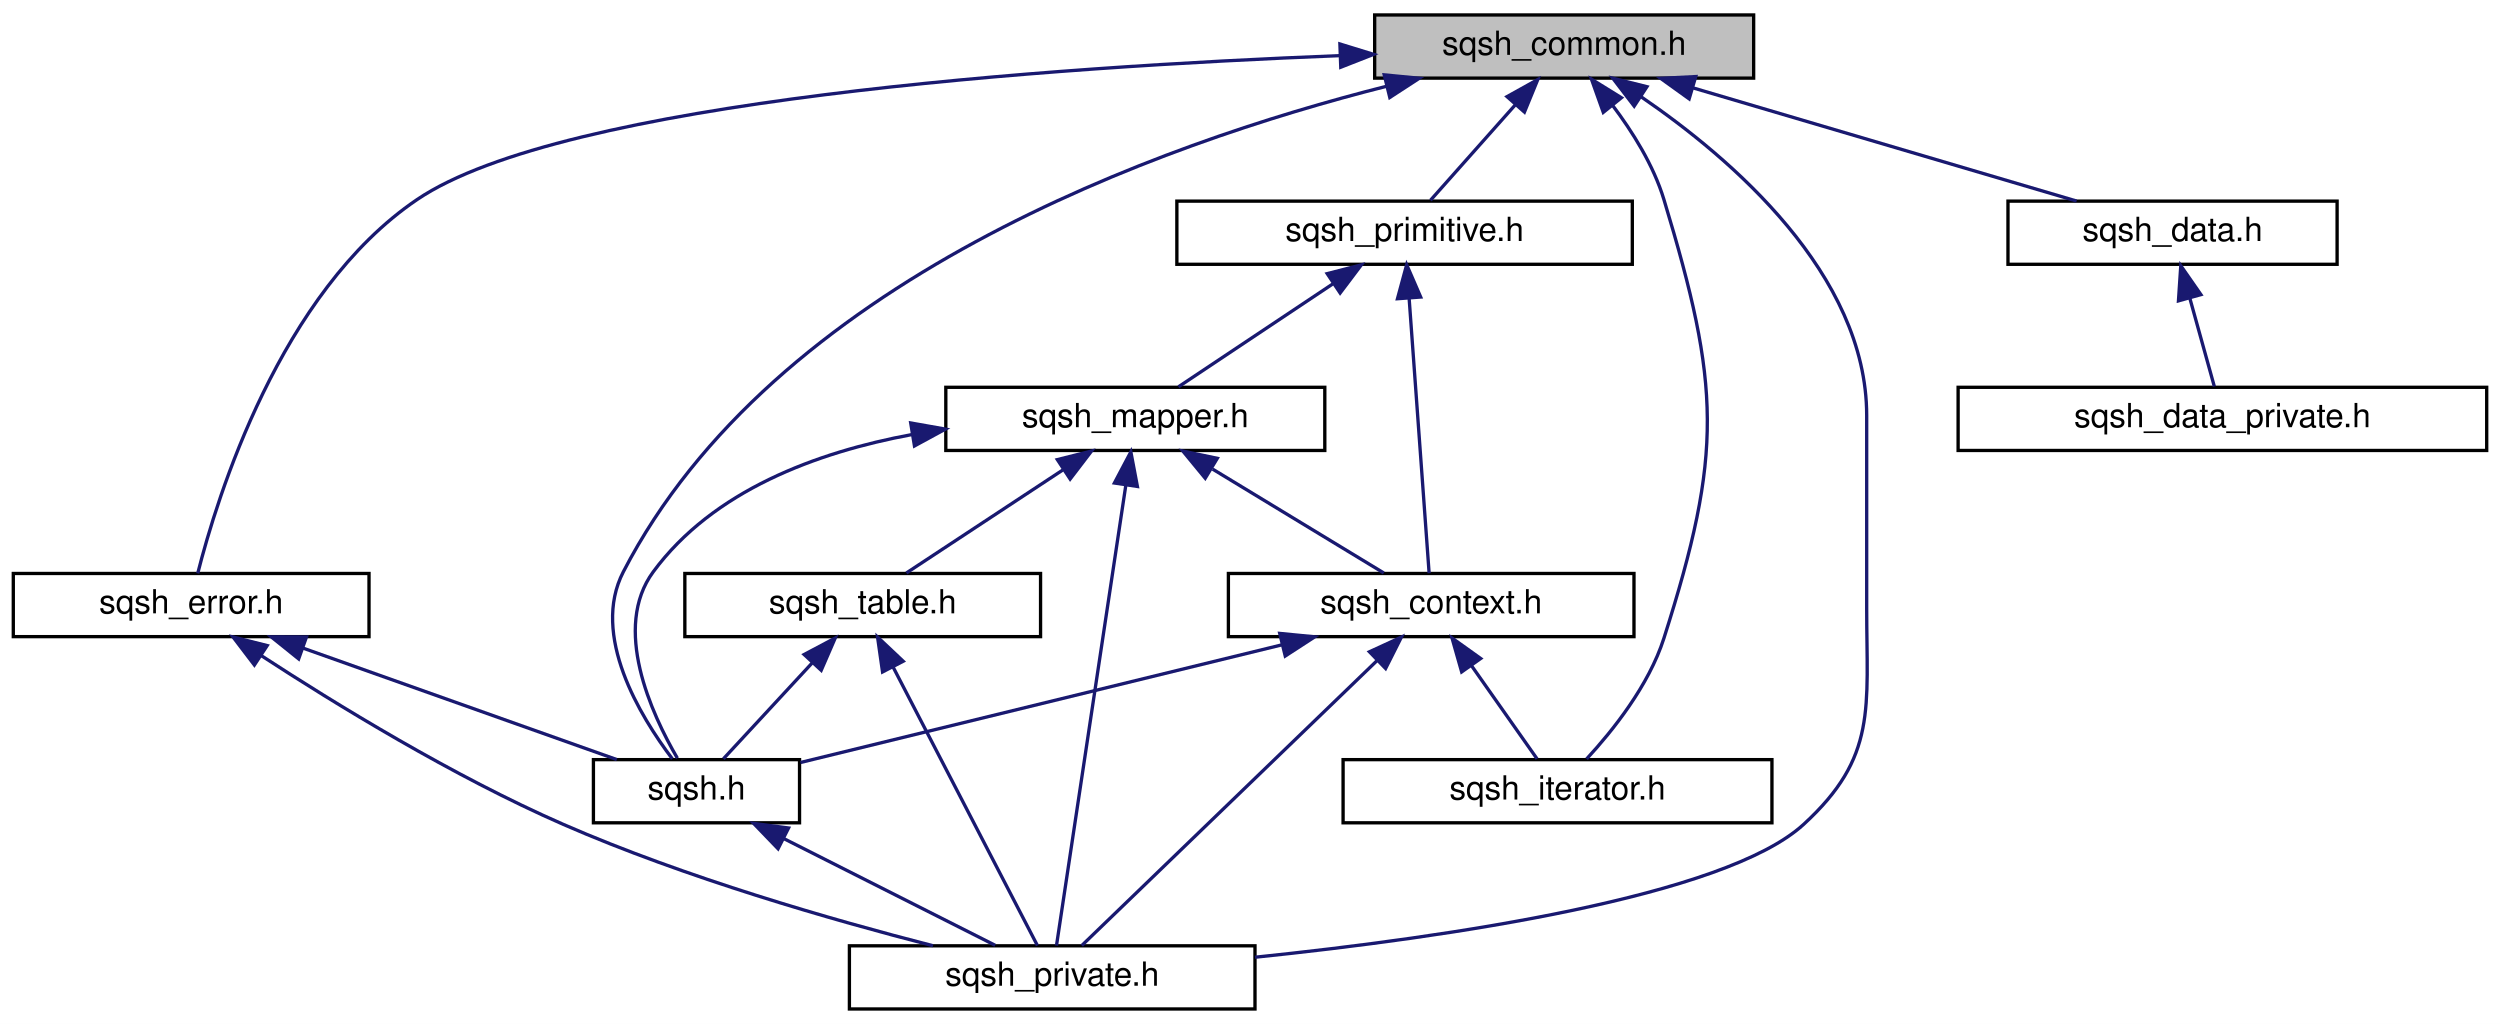
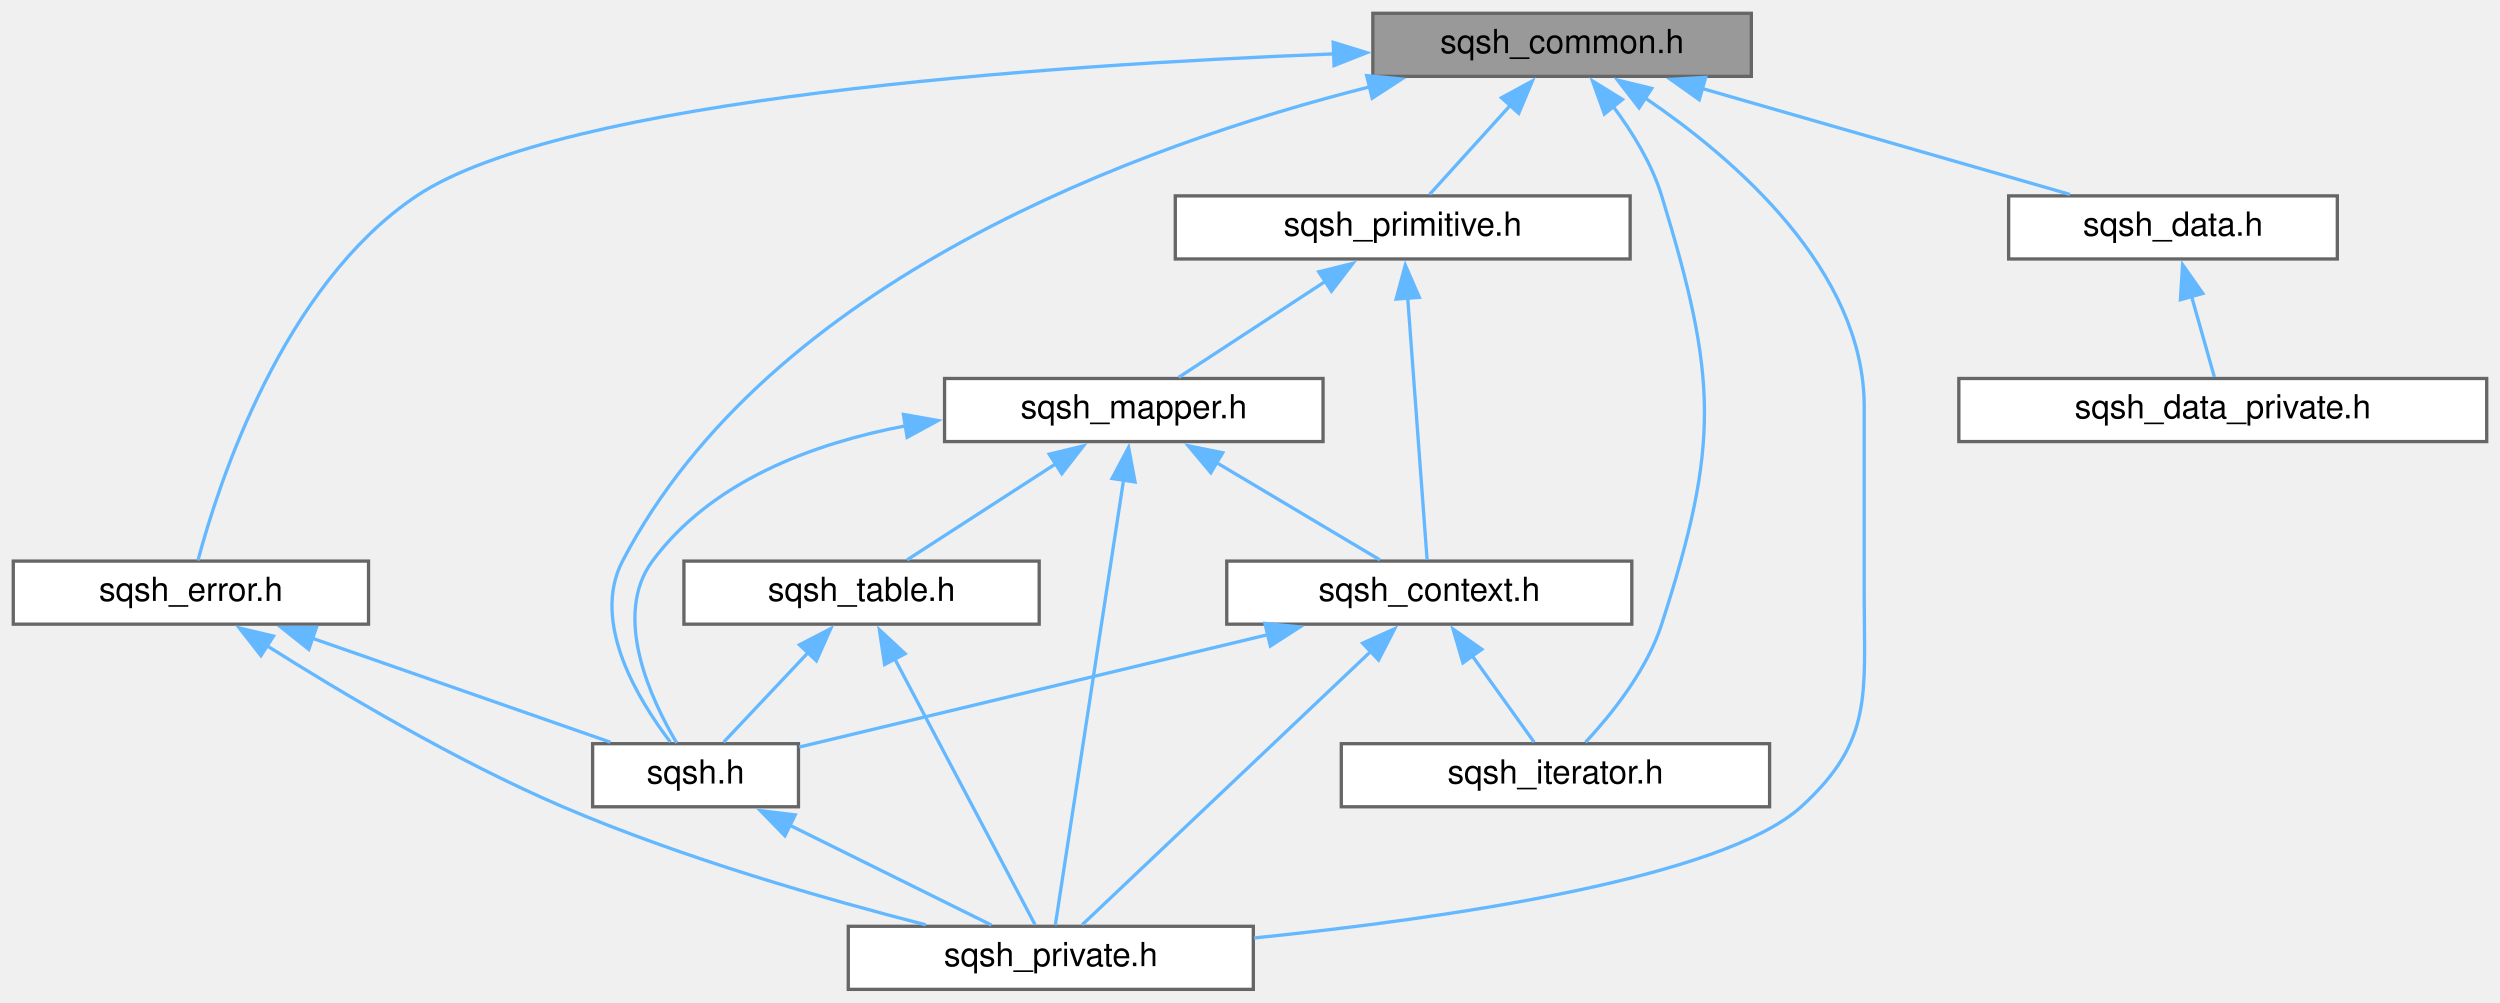
- <svg xmlns="http://www.w3.org/2000/svg" xmlns:xlink="http://www.w3.org/1999/xlink" width="752pt" height="308pt" viewBox="0.00 0.00 752.00 308.00">
-   <g id="graph0" class="graph" transform="scale(1 1) rotate(0) translate(4 304)">
-     <polygon fill="white" stroke="transparent" points="-4,4 -4,-304 748,-304 748,4 -4,4" />
+ <svg xmlns="http://www.w3.org/2000/svg" xmlns:xlink="http://www.w3.org/1999/xlink" width="753pt" height="302pt" viewBox="0.00 0.00 753.00 302.00">
+   <g id="graph0" class="graph" transform="scale(1 1) rotate(0) translate(4 298)">
    <g id="node1" class="node">
      <g id="a_node1">
        <a xlink:title=" ">
-           <polygon fill="#bfbfbf" stroke="black" points="409.5,-280.5 409.5,-299.5 523.5,-299.5 523.5,-280.5 409.5,-280.5" />
-           <text text-anchor="middle" x="466.5" y="-287.5" font-family="Helvetica,sans-Serif" font-size="10.00">sqsh_common.h</text>
+           <polygon fill="#999999" stroke="#666666" points="523.5,-294 409.5,-294 409.5,-275 523.5,-275 523.5,-294" />
+           <text text-anchor="middle" x="466.5" y="-282" font-family="Helvetica,sans-Serif" font-size="10.00">sqsh_common.h</text>
        </a>
      </g>
    </g>
    <g id="node2" class="node">
      <g id="a_node2">
        <a xlink:href="sqsh_8h.html" target="_top" xlink:title=" ">
-           <polygon fill="white" stroke="black" points="174.5,-56.5 174.5,-75.5 236.5,-75.5 236.5,-56.5 174.5,-56.5" />
-           <text text-anchor="middle" x="205.5" y="-63.5" font-family="Helvetica,sans-Serif" font-size="10.00">sqsh.h</text>
+           <polygon fill="white" stroke="#666666" points="236.5,-74 174.5,-74 174.5,-55 236.5,-55 236.5,-74" />
+           <text text-anchor="middle" x="205.5" y="-62" font-family="Helvetica,sans-Serif" font-size="10.00">sqsh.h</text>
        </a>
      </g>
    </g>
    <g id="edge1" class="edge">
-       <path fill="none" stroke="midnightblue" d="M413.15,-278.07C344.5,-260.7 228.68,-219.42 183.5,-132 173.65,-112.95 188.53,-88.55 198.23,-75.75" />
-       <polygon fill="midnightblue" stroke="midnightblue" points="412.38,-281.48 422.93,-280.46 414.05,-274.68 412.38,-281.48" />
+       <path fill="none" stroke="#63b8ff" d="M408.54,-271.84C339.48,-254.38 227.87,-213.95 183.5,-129 173.89,-110.59 188.28,-87.08 197.94,-74.47" />
+       <polygon fill="#63b8ff" stroke="#63b8ff" points="407.65,-275.22 418.19,-274.19 409.3,-268.42 407.65,-275.22" />
    </g>
    <g id="node3" class="node">
      <g id="a_node3">
        <a xlink:href="sqsh__private_8h.html" target="_top" xlink:title=" ">
-           <polygon fill="white" stroke="black" points="251.5,-0.5 251.5,-19.5 373.5,-19.5 373.5,-0.5 251.5,-0.5" />
-           <text text-anchor="middle" x="312.5" y="-7.5" font-family="Helvetica,sans-Serif" font-size="10.00">sqsh_private.h</text>
+           <polygon fill="white" stroke="#666666" points="373.5,-19 251.5,-19 251.5,0 373.5,0 373.5,-19" />
+           <text text-anchor="middle" x="312.5" y="-7" font-family="Helvetica,sans-Serif" font-size="10.00">sqsh_private.h</text>
        </a>
      </g>
    </g>
    <g id="edge21" class="edge">
-       <path fill="none" stroke="midnightblue" d="M489.65,-274.88C516.61,-256.47 557.5,-221.53 557.5,-179 557.5,-179 557.5,-179 557.5,-121 557.5,-90.9 560.7,-76.33 538.5,-56 514.82,-34.32 432,-22.13 373.5,-16.06" />
-       <polygon fill="midnightblue" stroke="midnightblue" points="487.56,-272.07 481.12,-280.48 491.4,-277.92 487.56,-272.07" />
+       <path fill="none" stroke="#63b8ff" d="M491.56,-268.46C518.5,-250.17 557.5,-216.59 557.5,-175.5 557.5,-175.5 557.5,-175.5 557.5,-118.5 557.5,-89.04 560.31,-74.8 538.5,-55 514.78,-33.46 432.2,-21.45 373.74,-15.48" />
+       <polygon fill="#63b8ff" stroke="#63b8ff" points="489.69,-265.5 483.21,-273.88 493.5,-271.37 489.69,-265.5" />
    </g>
    <g id="node4" class="node">
      <g id="a_node4">
        <a xlink:href="sqsh__data_8h.html" target="_top" xlink:title=" ">
-           <polygon fill="white" stroke="black" points="600,-224.5 600,-243.5 699,-243.5 699,-224.5 600,-224.5" />
-           <text text-anchor="middle" x="649.5" y="-231.5" font-family="Helvetica,sans-Serif" font-size="10.00">sqsh_data.h</text>
+           <polygon fill="white" stroke="#666666" points="700,-239 601,-239 601,-220 700,-220 700,-239" />
+           <text text-anchor="middle" x="650.5" y="-227" font-family="Helvetica,sans-Serif" font-size="10.00">sqsh_data.h</text>
        </a>
      </g>
    </g>
    <g id="edge3" class="edge">
-       <path fill="none" stroke="midnightblue" d="M505.24,-277.57C539.76,-267.38 589.51,-252.7 620.64,-243.52" />
-       <polygon fill="midnightblue" stroke="midnightblue" points="504.1,-274.26 495.5,-280.44 506.08,-280.97 504.1,-274.26" />
+       <path fill="none" stroke="#63b8ff" d="M508.63,-271.36C542.4,-261.64 589,-248.21 619.44,-239.45" />
+       <polygon fill="#63b8ff" stroke="#63b8ff" points="507.81,-267.96 499.17,-274.09 509.75,-274.69 507.81,-267.96" />
    </g>
    <g id="node6" class="node">
      <g id="a_node6">
        <a xlink:href="sqsh__error_8h.html" target="_top" xlink:title=" ">
-           <polygon fill="white" stroke="black" points="0,-112.5 0,-131.5 107,-131.5 107,-112.5 0,-112.5" />
-           <text text-anchor="middle" x="53.5" y="-119.5" font-family="Helvetica,sans-Serif" font-size="10.00">sqsh_error.h</text>
+           <polygon fill="white" stroke="#666666" points="107,-129 0,-129 0,-110 107,-110 107,-129" />
+           <text text-anchor="middle" x="53.5" y="-117" font-family="Helvetica,sans-Serif" font-size="10.00">sqsh_error.h</text>
        </a>
      </g>
    </g>
    <g id="edge5" class="edge">
-       <path fill="none" stroke="midnightblue" d="M399.07,-287.27C311.74,-283.85 165.49,-273.73 121.5,-244 80.17,-216.07 61.22,-154.2 55.48,-131.53" />
-       <polygon fill="midnightblue" stroke="midnightblue" points="399.04,-290.77 409.16,-287.65 399.3,-283.78 399.04,-290.77" />
+       <path fill="none" stroke="#63b8ff" d="M397.78,-281.77C310.35,-278.36 165.41,-268.34 121.5,-239 80.87,-211.85 61.6,-151.66 55.62,-129.19" />
+       <polygon fill="#63b8ff" stroke="#63b8ff" points="397.56,-285.26 407.68,-282.13 397.82,-278.26 397.56,-285.26" />
    </g>
    <g id="node7" class="node">
      <g id="a_node7">
        <a xlink:href="sqsh__iterator_8h.html" target="_top" xlink:title=" ">
-           <polygon fill="white" stroke="black" points="400,-56.5 400,-75.5 529,-75.5 529,-56.5 400,-56.5" />
-           <text text-anchor="middle" x="464.5" y="-63.5" font-family="Helvetica,sans-Serif" font-size="10.00">sqsh_iterator.h</text>
+           <polygon fill="white" stroke="#666666" points="529,-74 400,-74 400,-55 529,-55 529,-74" />
+           <text text-anchor="middle" x="464.5" y="-62" font-family="Helvetica,sans-Serif" font-size="10.00">sqsh_iterator.h</text>
        </a>
      </g>
    </g>
    <g id="edge8" class="edge">
-       <path fill="none" stroke="midnightblue" d="M481,-272.4C487.05,-264.39 493.38,-254.3 496.5,-244 513.5,-187.85 514.34,-167.89 496.5,-112 491.95,-97.75 481.06,-84.16 473.25,-75.71" />
-       <polygon fill="midnightblue" stroke="midnightblue" points="478.27,-270.2 474.71,-280.18 483.72,-274.6 478.27,-270.2" />
+       <path fill="none" stroke="#63b8ff" d="M481.77,-266.09C487.58,-258.34 493.51,-248.77 496.5,-239 513.26,-184.17 514.08,-164.57 496.5,-110 492.01,-96.05 481.34,-82.78 473.55,-74.42" />
+       <polygon fill="#63b8ff" stroke="#63b8ff" points="479.24,-263.65 475.66,-273.62 484.68,-268.05 479.24,-263.65" />
    </g>
    <g id="node8" class="node">
      <g id="a_node8">
        <a xlink:href="sqsh__primitive_8h.html" target="_top" xlink:title=" ">
-           <polygon fill="white" stroke="black" points="350,-224.5 350,-243.5 487,-243.5 487,-224.5 350,-224.5" />
-           <text text-anchor="middle" x="418.5" y="-231.5" font-family="Helvetica,sans-Serif" font-size="10.00">sqsh_primitive.h</text>
+           <polygon fill="white" stroke="#666666" points="487,-239 350,-239 350,-220 487,-220 487,-239" />
+           <text text-anchor="middle" x="418.5" y="-227" font-family="Helvetica,sans-Serif" font-size="10.00">sqsh_primitive.h</text>
        </a>
      </g>
    </g>
    <g id="edge9" class="edge">
-       <path fill="none" stroke="midnightblue" d="M451.77,-272.43C443.36,-262.97 433.15,-251.48 426.28,-243.75" />
-       <polygon fill="midnightblue" stroke="midnightblue" points="449.31,-274.93 458.57,-280.08 454.55,-270.28 449.31,-274.93" />
+       <path fill="none" stroke="#63b8ff" d="M450.85,-266.22C442.75,-257.28 433.21,-246.74 426.6,-239.44" />
+       <polygon fill="#63b8ff" stroke="#63b8ff" points="448.25,-268.56 457.56,-273.63 453.44,-263.86 448.25,-268.56" />
    </g>
    <g id="edge2" class="edge">
-       <path fill="none" stroke="midnightblue" d="M231.8,-51.73C251.61,-41.73 278.21,-28.31 295.35,-19.65" />
-       <polygon fill="midnightblue" stroke="midnightblue" points="230.04,-48.69 222.69,-56.32 233.2,-54.94 230.04,-48.69" />
+       <path fill="none" stroke="#63b8ff" d="M233.96,-49.4C253.23,-39.86 278.08,-27.55 294.62,-19.36" />
+       <polygon fill="#63b8ff" stroke="#63b8ff" points="232.41,-46.26 225.01,-53.84 235.52,-52.54 232.41,-46.26" />
    </g>
    <g id="node5" class="node">
      <g id="a_node5">
        <a xlink:href="sqsh__data__private_8h.html" target="_top" xlink:title=" ">
-           <polygon fill="white" stroke="black" points="585,-168.5 585,-187.5 744,-187.5 744,-168.5 585,-168.5" />
-           <text text-anchor="middle" x="664.5" y="-175.5" font-family="Helvetica,sans-Serif" font-size="10.00">sqsh_data_private.h</text>
+           <polygon fill="white" stroke="#666666" points="745,-184 586,-184 586,-165 745,-165 745,-184" />
+           <text text-anchor="middle" x="665.5" y="-172" font-family="Helvetica,sans-Serif" font-size="10.00">sqsh_data_private.h</text>
        </a>
      </g>
    </g>
    <g id="edge4" class="edge">
-       <path fill="none" stroke="midnightblue" d="M654.67,-214.4C657.18,-205.36 660.07,-194.94 662.07,-187.75" />
-       <polygon fill="midnightblue" stroke="midnightblue" points="651.28,-213.51 651.98,-224.08 658.03,-215.38 651.28,-213.51" />
+       <path fill="none" stroke="#63b8ff" d="M656.04,-208.93C658.42,-200.53 661.08,-191.13 662.97,-184.44" />
+       <polygon fill="#63b8ff" stroke="#63b8ff" points="652.74,-207.72 653.39,-218.29 659.48,-209.62 652.74,-207.72" />
    </g>
    <g id="edge6" class="edge">
-       <path fill="none" stroke="midnightblue" d="M87.17,-109.04C115.77,-98.88 156.11,-84.55 181.53,-75.52" />
-       <polygon fill="midnightblue" stroke="midnightblue" points="85.84,-105.8 77.58,-112.44 88.18,-112.39 85.84,-105.8" />
+       <path fill="none" stroke="#63b8ff" d="M90.14,-105.73C117.86,-96.06 155.25,-83.02 179.84,-74.45" />
+       <polygon fill="#63b8ff" stroke="#63b8ff" points="89,-102.41 80.71,-109.01 91.31,-109.02 89,-102.41" />
    </g>
    <g id="edge7" class="edge">
-       <path fill="none" stroke="midnightblue" d="M74.62,-106.77C96.58,-92.45 132.33,-70.48 165.5,-56 202.19,-39.99 246.36,-27.29 276.64,-19.52" />
-       <polygon fill="midnightblue" stroke="midnightblue" points="72.52,-103.96 66.1,-112.39 76.37,-109.81 72.52,-103.96" />
+       <path fill="none" stroke="#63b8ff" d="M76.27,-103.59C98.38,-89.61 133.22,-68.83 165.5,-55 201.53,-39.56 244.65,-27.18 274.84,-19.44" />
+       <polygon fill="#63b8ff" stroke="#63b8ff" points="74.6,-100.51 68.07,-108.85 78.37,-106.4 74.6,-100.51" />
    </g>
    <g id="node9" class="node">
      <g id="a_node9">
        <a xlink:href="sqsh__context_8h.html" target="_top" xlink:title=" ">
-           <polygon fill="white" stroke="black" points="365.5,-112.5 365.5,-131.5 487.5,-131.5 487.5,-112.5 365.5,-112.5" />
-           <text text-anchor="middle" x="426.5" y="-119.5" font-family="Helvetica,sans-Serif" font-size="10.00">sqsh_context.h</text>
+           <polygon fill="white" stroke="#666666" points="487.5,-129 365.5,-129 365.5,-110 487.5,-110 487.5,-129" />
+           <text text-anchor="middle" x="426.5" y="-117" font-family="Helvetica,sans-Serif" font-size="10.00">sqsh_context.h</text>
        </a>
      </g>
    </g>
    <g id="edge10" class="edge">
-       <path fill="none" stroke="midnightblue" d="M419.86,-214.35C421.61,-190.25 424.59,-149.31 425.88,-131.59" />
-       <polygon fill="midnightblue" stroke="midnightblue" points="416.36,-214.14 419.13,-224.37 423.34,-214.65 416.36,-214.14" />
+       <path fill="none" stroke="#63b8ff" d="M420,-208.24C421.75,-184.63 424.56,-146.65 425.84,-129.46" />
+       <polygon fill="#63b8ff" stroke="#63b8ff" points="416.51,-207.92 419.27,-218.15 423.5,-208.44 416.51,-207.92" />
    </g>
    <g id="node10" class="node">
      <g id="a_node10">
        <a xlink:href="sqsh__mapper_8h.html" target="_top" xlink:title=" ">
-           <polygon fill="white" stroke="black" points="280.5,-168.5 280.5,-187.5 394.5,-187.5 394.5,-168.5 280.5,-168.5" />
-           <text text-anchor="middle" x="337.5" y="-175.5" font-family="Helvetica,sans-Serif" font-size="10.00">sqsh_mapper.h</text>
+           <polygon fill="white" stroke="#666666" points="394.5,-184 280.5,-184 280.5,-165 394.5,-165 394.5,-184" />
+           <text text-anchor="middle" x="337.5" y="-172" font-family="Helvetica,sans-Serif" font-size="10.00">sqsh_mapper.h</text>
        </a>
      </g>
    </g>
    <g id="edge14" class="edge">
-       <path fill="none" stroke="midnightblue" d="M396.93,-218.62C382.14,-208.76 362.99,-195.99 350.48,-187.65" />
-       <polygon fill="midnightblue" stroke="midnightblue" points="395.22,-221.69 405.49,-224.32 399.11,-215.86 395.22,-221.69" />
+       <path fill="none" stroke="#63b8ff" d="M395.51,-213.46C381.15,-204.06 363.15,-192.28 351.04,-184.36" />
+       <polygon fill="#63b8ff" stroke="#63b8ff" points="393.21,-216.13 403.49,-218.68 397.04,-210.28 393.21,-216.13" />
    </g>
    <g id="edge11" class="edge">
-       <path fill="none" stroke="midnightblue" d="M381.55,-110.02C338.47,-99.49 274.58,-83.88 236.78,-74.64" />
-       <polygon fill="midnightblue" stroke="midnightblue" points="380.94,-113.47 391.48,-112.44 382.6,-106.67 380.94,-113.47" />
+       <path fill="none" stroke="#63b8ff" d="M377.96,-106.86C334.97,-96.55 273.49,-81.81 236.73,-72.99" />
+       <polygon fill="#63b8ff" stroke="#63b8ff" points="377,-110.23 387.54,-109.16 378.63,-103.42 377,-110.23" />
    </g>
    <g id="edge13" class="edge">
-       <path fill="none" stroke="midnightblue" d="M410.13,-105.21C385.7,-81.63 340.51,-38.03 321.4,-19.59" />
-       <polygon fill="midnightblue" stroke="midnightblue" points="407.93,-107.94 417.55,-112.37 412.79,-102.91 407.93,-107.94" />
+       <path fill="none" stroke="#63b8ff" d="M409.13,-102.04C384.71,-78.91 341.11,-37.6 321.96,-19.46" />
+       <polygon fill="#63b8ff" stroke="#63b8ff" points="406.41,-104.28 416.07,-108.62 411.22,-99.2 406.41,-104.28" />
    </g>
    <g id="edge12" class="edge">
-       <path fill="none" stroke="midnightblue" d="M438.56,-103.86C445.14,-94.5 453.01,-83.33 458.34,-75.75" />
-       <polygon fill="midnightblue" stroke="midnightblue" points="435.67,-101.89 432.77,-112.08 441.39,-105.92 435.67,-101.89" />
+       <path fill="none" stroke="#63b8ff" d="M439.3,-100.65C445.62,-91.84 452.96,-81.59 458.09,-74.44" />
+       <polygon fill="#63b8ff" stroke="#63b8ff" points="436.64,-98.35 433.66,-108.52 442.33,-102.43 436.64,-98.35" />
    </g>
    <g id="edge15" class="edge">
-       <path fill="none" stroke="midnightblue" d="M270.32,-173.29C241.54,-167.95 210.47,-156.39 192.5,-132 180.08,-115.14 191.89,-89.4 199.76,-75.93" />
-       <polygon fill="midnightblue" stroke="midnightblue" points="269.94,-176.77 280.37,-174.92 271.07,-169.86 269.94,-176.77" />
+       <path fill="none" stroke="#63b8ff" d="M268.87,-169.76C240.51,-164.4 210.19,-152.93 192.5,-129 180.33,-112.53 192.03,-87.38 199.82,-74.22" />
+       <polygon fill="#63b8ff" stroke="#63b8ff" points="268.1,-173.18 278.53,-171.33 269.23,-166.27 268.1,-173.18" />
    </g>
    <g id="edge17" class="edge">
-       <path fill="none" stroke="midnightblue" d="M334.63,-157.93C329.2,-121.92 317.66,-45.23 313.79,-19.57" />
-       <polygon fill="midnightblue" stroke="midnightblue" points="331.21,-158.71 336.16,-168.08 338.13,-157.67 331.21,-158.71" />
+       <path fill="none" stroke="#63b8ff" d="M334.42,-153.44C328.95,-117.74 317.73,-44.57 313.85,-19.31" />
+       <polygon fill="#63b8ff" stroke="#63b8ff" points="330.95,-153.89 335.93,-163.24 337.87,-152.83 330.95,-153.89" />
    </g>
    <g id="edge16" class="edge">
-       <path fill="none" stroke="midnightblue" d="M360.74,-162.9C377.06,-153 398.37,-140.07 412.24,-131.65" />
-       <polygon fill="midnightblue" stroke="midnightblue" points="358.53,-160.14 351.8,-168.32 362.16,-166.13 358.53,-160.14" />
+       <path fill="none" stroke="#63b8ff" d="M362.3,-158.73C378.16,-149.29 398.19,-137.36 411.63,-129.36" />
+       <polygon fill="#63b8ff" stroke="#63b8ff" points="360.7,-155.61 353.9,-163.73 364.28,-161.63 360.7,-155.61" />
    </g>
    <g id="node11" class="node">
      <g id="a_node11">
        <a xlink:href="sqsh__table_8h.html" target="_top" xlink:title=" ">
-           <polygon fill="white" stroke="black" points="202,-112.5 202,-131.5 309,-131.5 309,-112.5 202,-112.5" />
-           <text text-anchor="middle" x="255.5" y="-119.5" font-family="Helvetica,sans-Serif" font-size="10.00">sqsh_table.h</text>
+           <polygon fill="white" stroke="#666666" points="309,-129 202,-129 202,-110 309,-110 309,-129" />
+           <text text-anchor="middle" x="255.5" y="-117" font-family="Helvetica,sans-Serif" font-size="10.00">sqsh_table.h</text>
        </a>
      </g>
    </g>
    <g id="edge18" class="edge">
-       <path fill="none" stroke="midnightblue" d="M315.67,-162.62C300.69,-152.76 281.3,-139.99 268.64,-131.65" />
-       <polygon fill="midnightblue" stroke="midnightblue" points="314.05,-165.75 324.33,-168.32 317.9,-159.9 314.05,-165.75" />
+       <path fill="none" stroke="#63b8ff" d="M314.23,-158.46C299.69,-149.06 281.46,-137.28 269.2,-129.36" />
+       <polygon fill="#63b8ff" stroke="#63b8ff" points="312.02,-161.2 322.32,-163.69 315.82,-155.32 312.02,-161.2" />
    </g>
    <g id="edge19" class="edge">
-       <path fill="none" stroke="midnightblue" d="M240.42,-104.72C231.61,-95.2 220.83,-83.56 213.6,-75.75" />
-       <polygon fill="midnightblue" stroke="midnightblue" points="237.88,-107.12 247.24,-112.08 243.02,-102.37 237.88,-107.12" />
+       <path fill="none" stroke="#63b8ff" d="M239.46,-101.5C230.97,-92.5 220.9,-81.82 213.94,-74.44" />
+       <polygon fill="#63b8ff" stroke="#63b8ff" points="236.8,-103.78 246.2,-108.65 241.89,-98.97 236.8,-103.78" />
    </g>
    <g id="edge20" class="edge">
-       <path fill="none" stroke="midnightblue" d="M264.66,-103.32C277.07,-79.37 298.74,-37.55 308.05,-19.59" />
-       <polygon fill="midnightblue" stroke="midnightblue" points="261.47,-101.88 259.97,-112.37 267.68,-105.1 261.47,-101.88" />
+       <path fill="none" stroke="#63b8ff" d="M265.51,-99.54C277.91,-76.04 298.53,-36.97 307.77,-19.46" />
+       <polygon fill="#63b8ff" stroke="#63b8ff" points="262.44,-97.85 260.87,-108.32 268.63,-101.11 262.44,-97.85" />
    </g>
  </g>
</svg>
